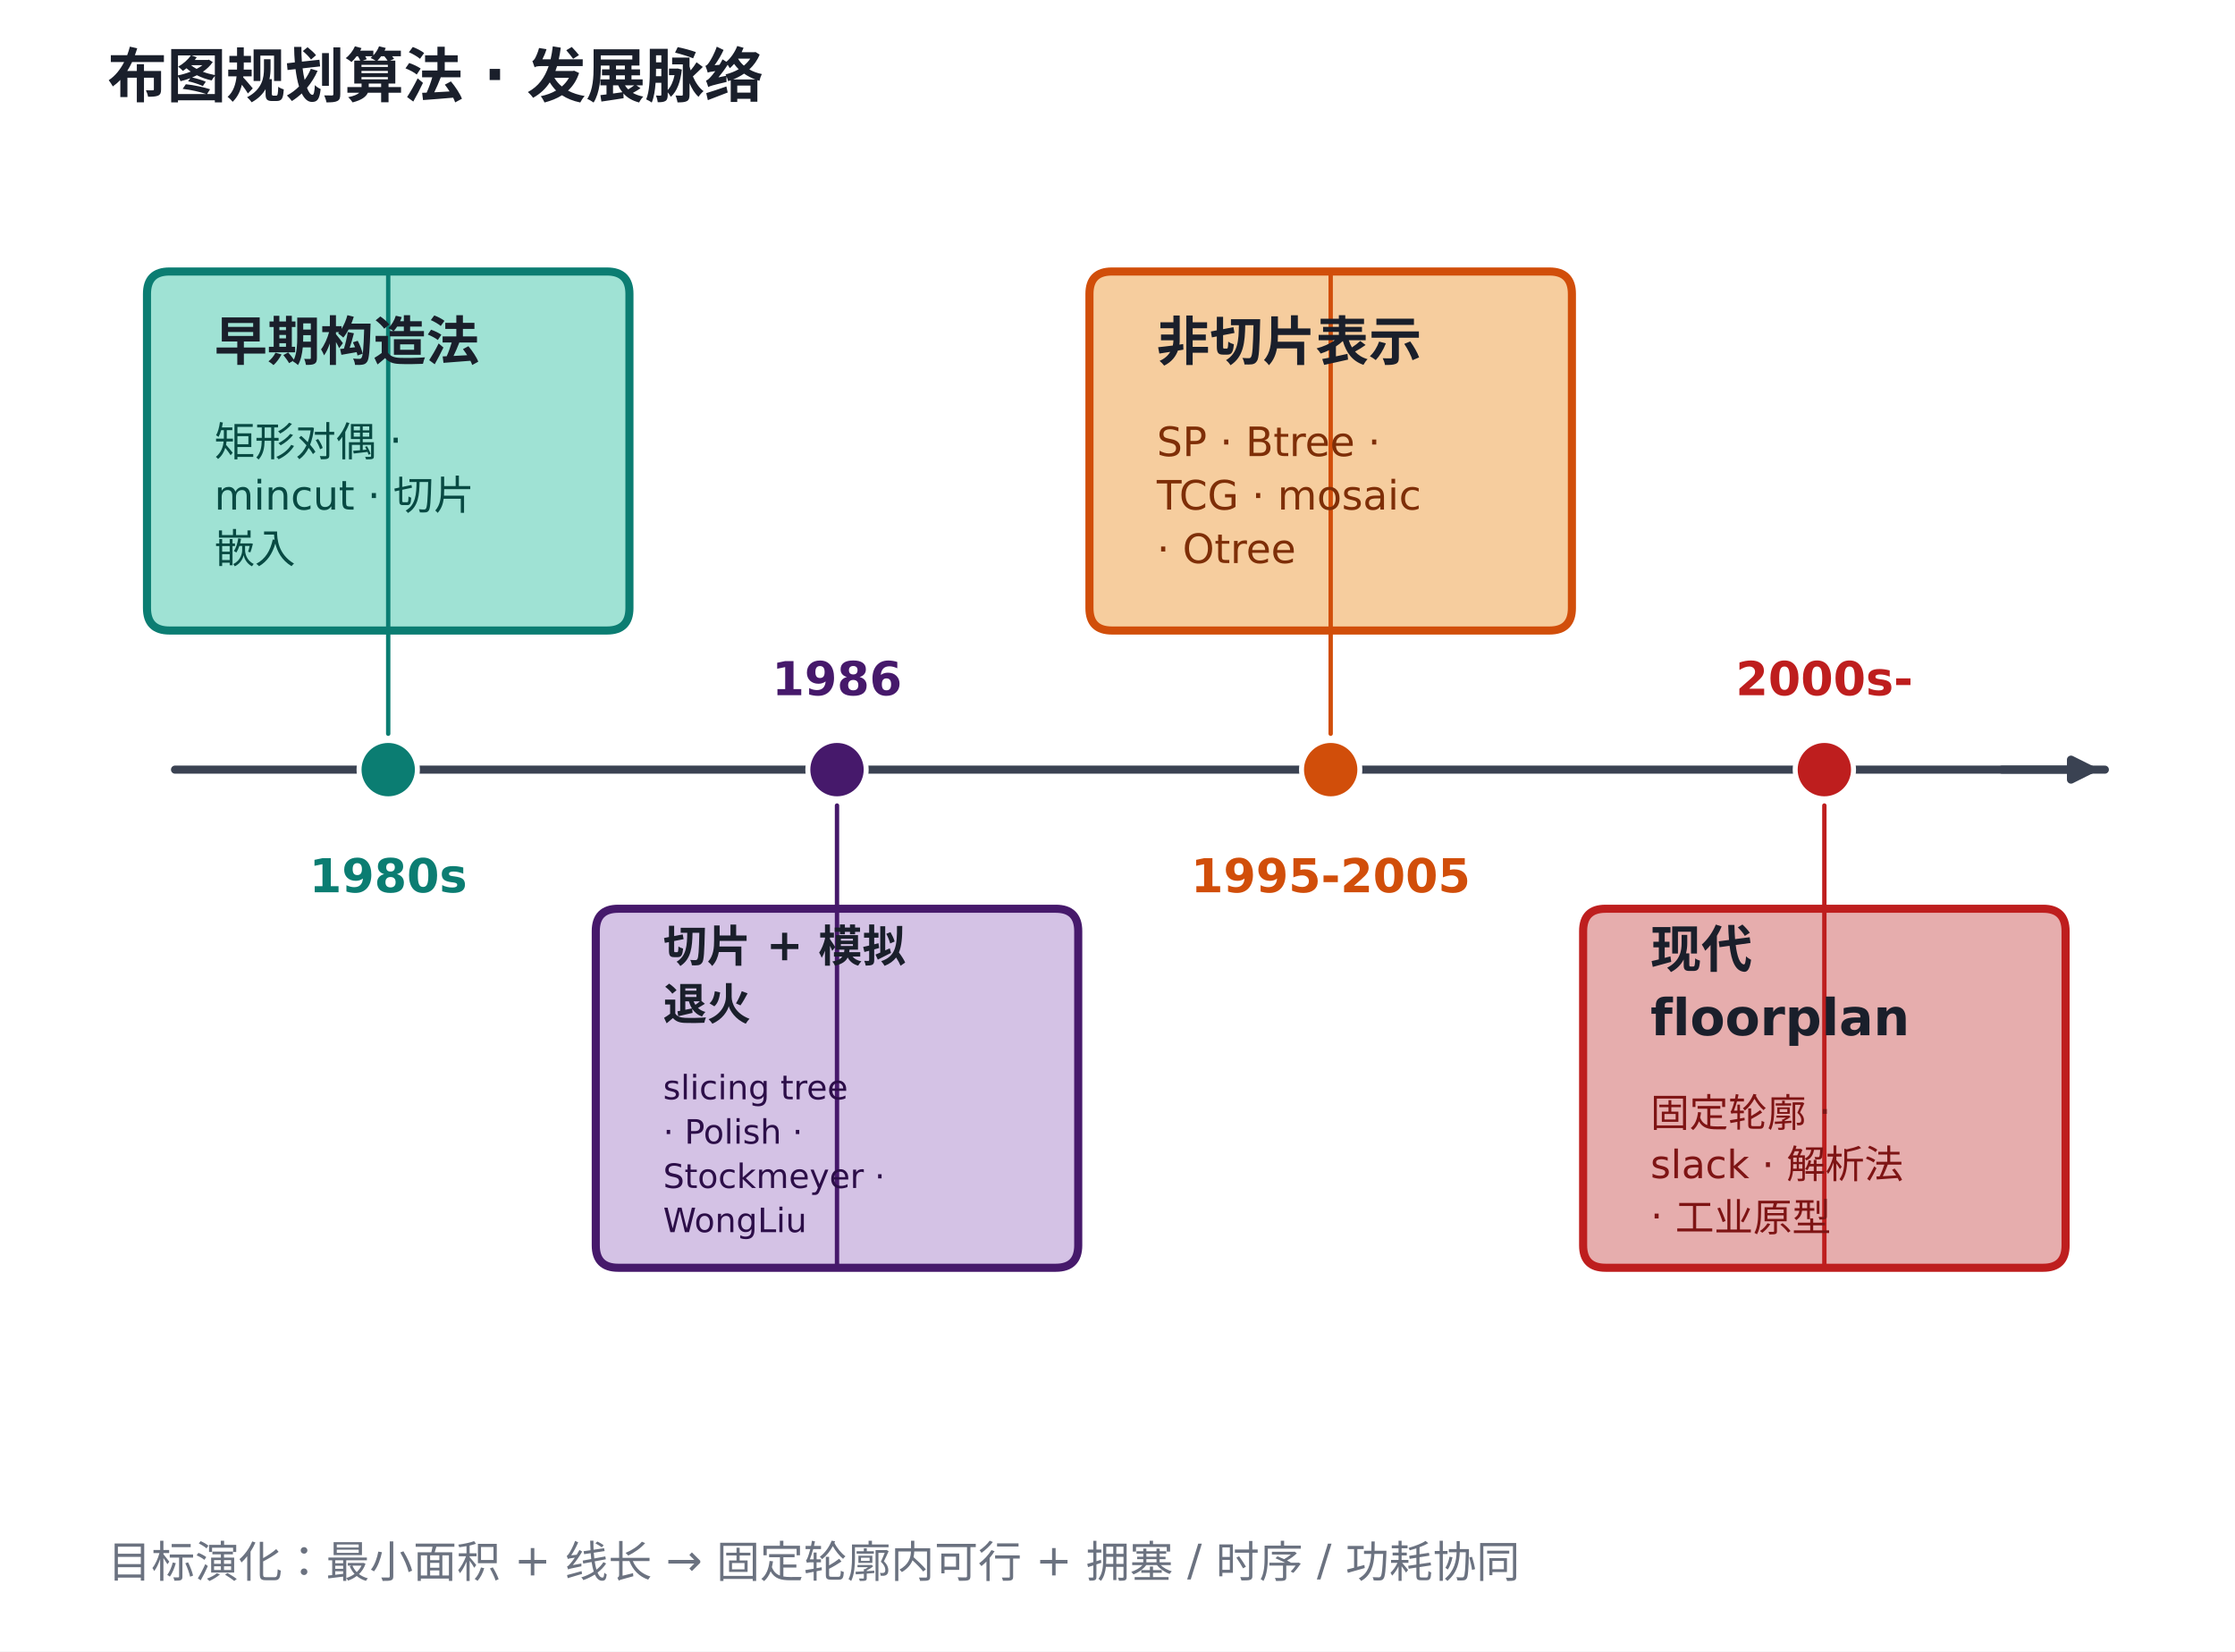
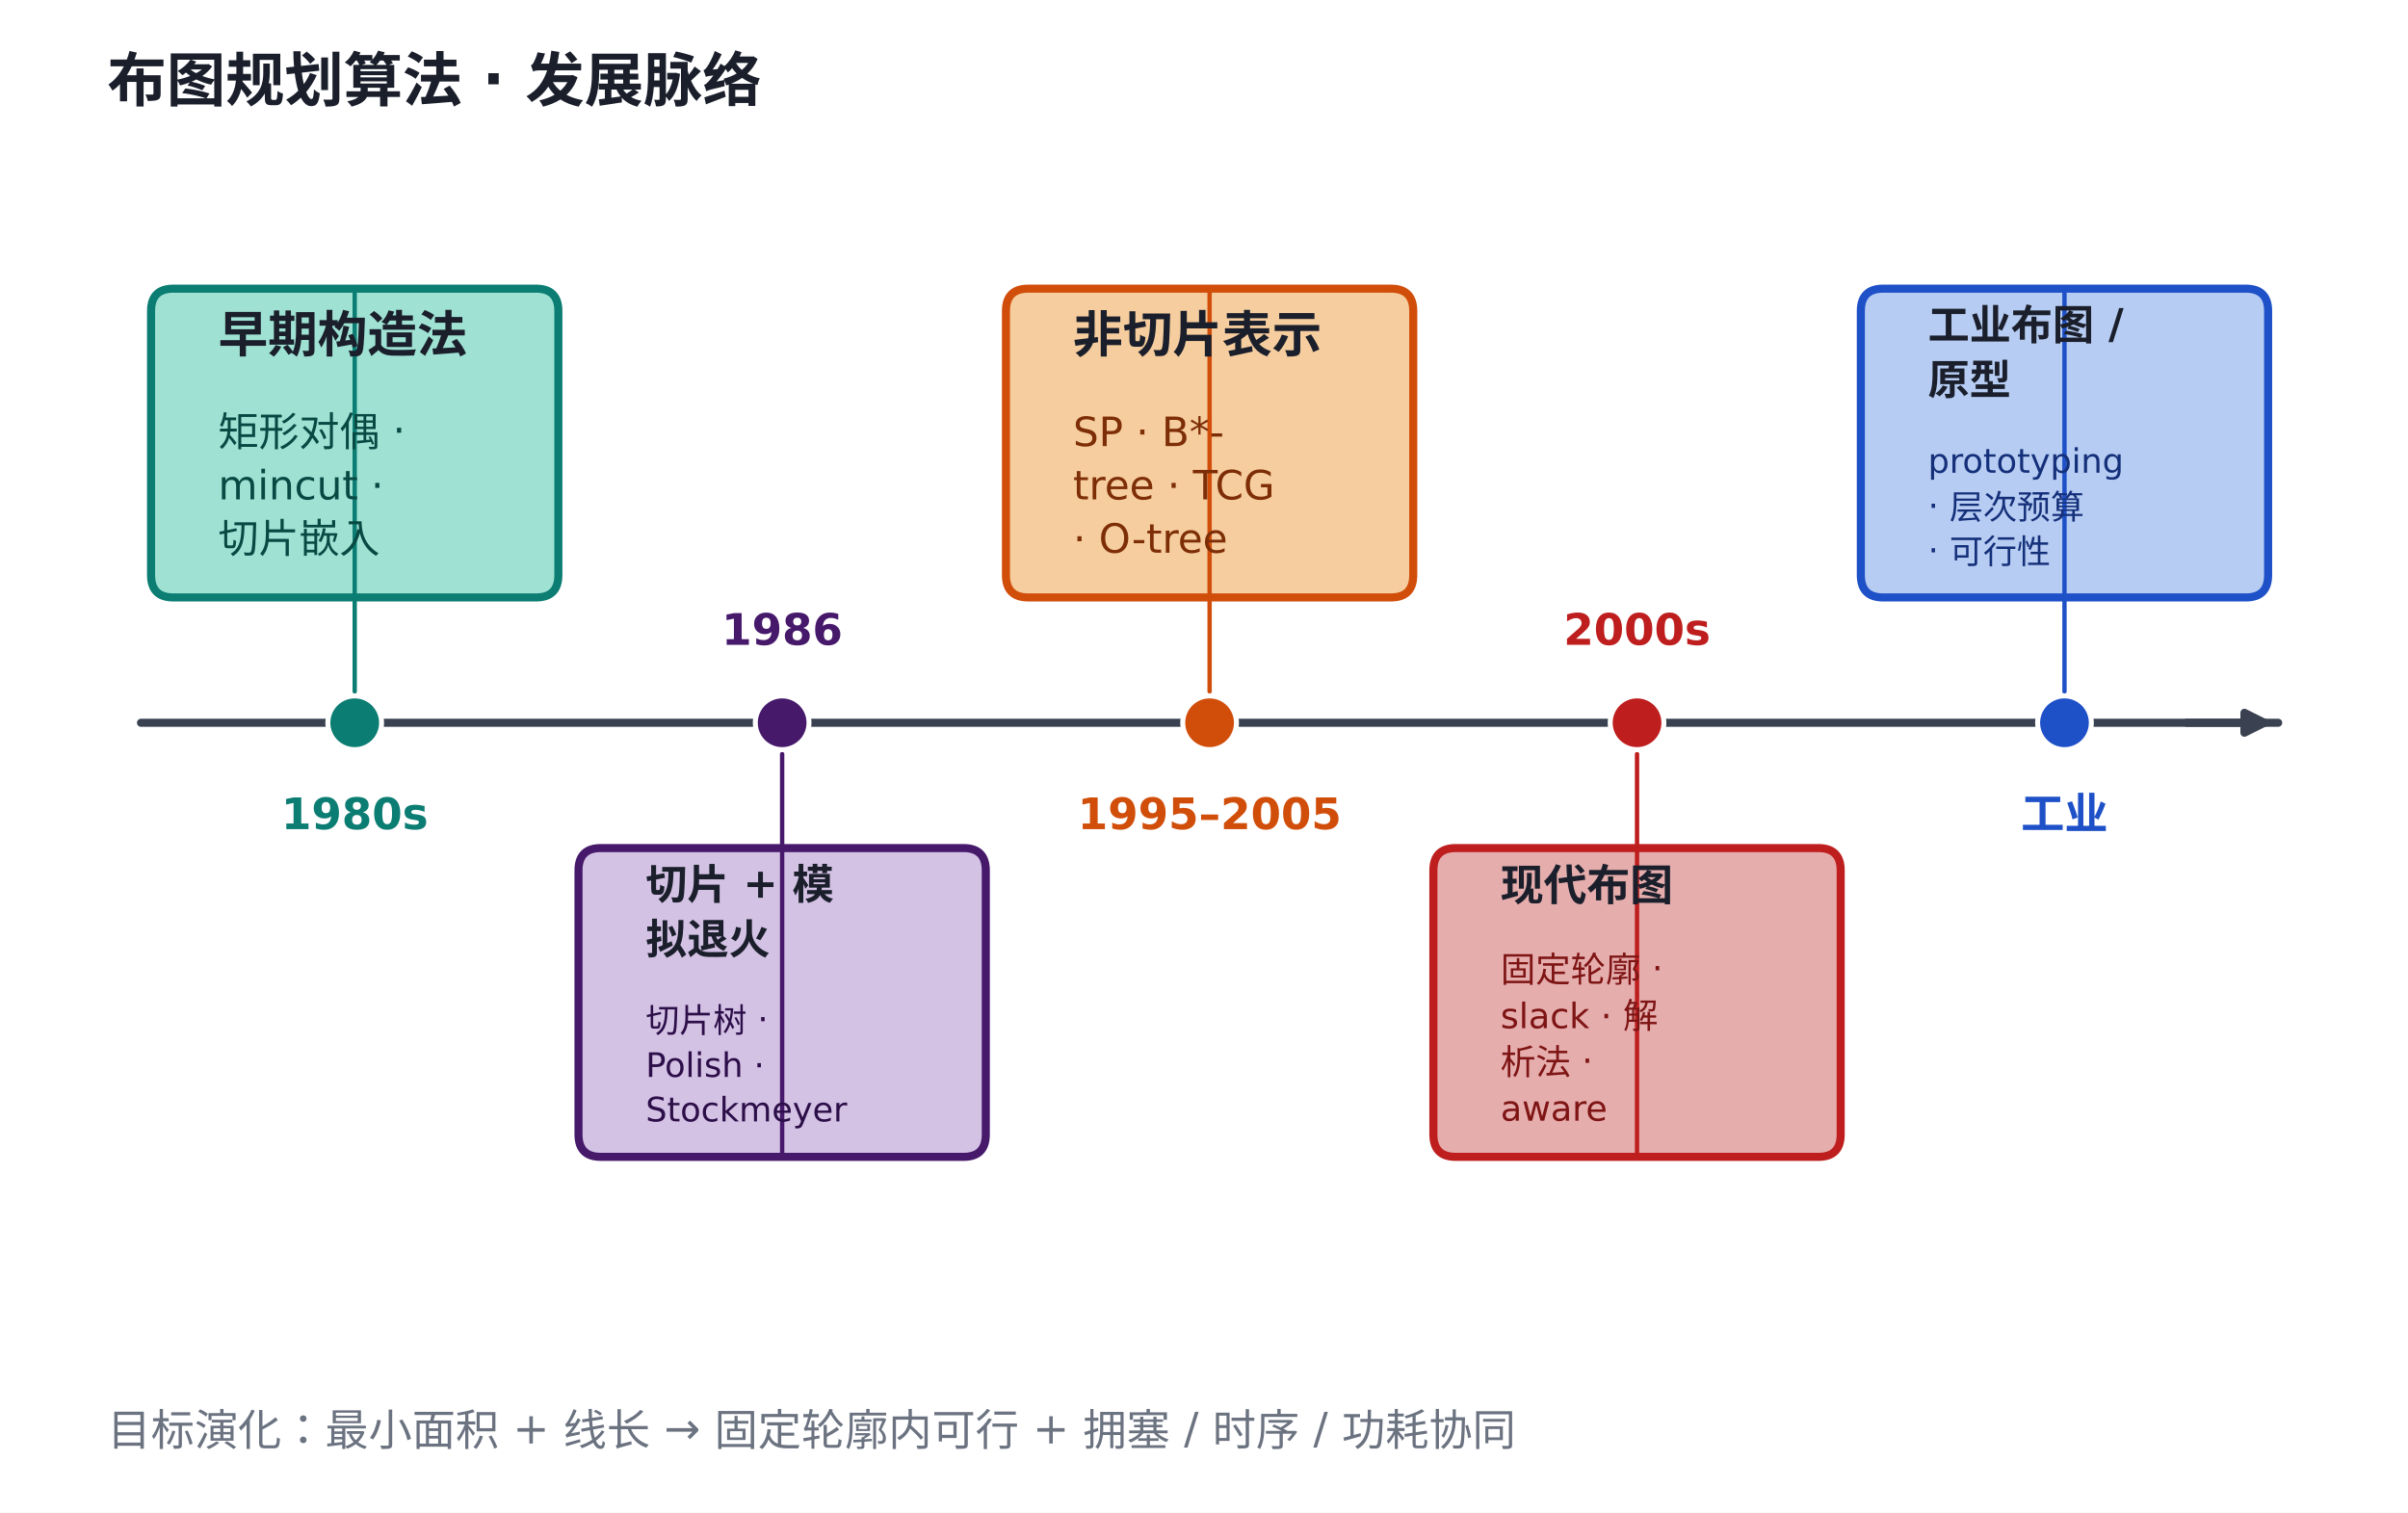
- <svg xmlns="http://www.w3.org/2000/svg" width="717.12pt" height="529.92pt" viewBox="0 0 717.12 529.92" version="1.1">
+ <svg xmlns="http://www.w3.org/2000/svg" width="774.72pt" height="486.72pt" viewBox="0 0 774.72 486.72" version="1.1">
  <defs>
    <style type="text/css">*{stroke-linejoin: round; stroke-linecap: butt}</style>
  </defs>
  <g id="figure_1">
    <g id="patch_1">
-       <path d="M 0 529.92  L 717.12 529.92  L 717.12 0  L 0 0  z " style="fill: #ffffff" />
+       <path d="M 0 486.72  L 774.72 486.72  L 774.72 0  L 0 0  z " style="fill: #ffffff" />
    </g>
    <g id="axes_1">
      <g id="patch_2">
-         <path d="M 5.76 524.16  L 711.36 524.16  L 711.36 5.76  L 5.76 5.76  z " clip-path="url(#pf7306ca391)" style="fill: #ffffff" />
+         <path d="M 5.76 480.96  L 768.96 480.96  L 768.96 5.76  L 5.76 5.76  z " clip-path="url(#p69d43f6bc8)" style="fill: #ffffff" />
      </g>
      <g id="line2d_1">
-         <path d="M 56.16 246.96  L 675.36 246.96  " clip-path="url(#pf7306ca391)" style="fill: none; stroke: #3a4252; stroke-width: 2.6; stroke-linecap: round" />
+         <path d="M 45.36 232.56  L 732.96 232.56  " clip-path="url(#p69d43f6bc8)" style="fill: none; stroke: #3a4252; stroke-width: 2.6; stroke-linecap: round" />
      </g>
      <g id="patch_3">
-         <path d="M 642.363 246.96  Q 658.083 246.96 670.896 246.96  " clip-path="url(#pf7306ca391)" style="fill: none; stroke: #3a4252; stroke-width: 2.6; stroke-linecap: round" />
-         <path d="M 664.496 243.76  L 670.896 246.96  L 664.496 250.16  z " clip-path="url(#pf7306ca391)" style="fill: #3a4252; stroke: #3a4252; stroke-width: 2.6; stroke-linecap: round" />
+         <path d="M 703.563 232.56  Q 717.482 232.56 728.493 232.56  " clip-path="url(#p69d43f6bc8)" style="fill: none; stroke: #3a4252; stroke-width: 2.6; stroke-linecap: round" />
+         <path d="M 722.093 229.36  L 728.493 232.56  L 722.093 235.76  z " clip-path="url(#p69d43f6bc8)" style="fill: #3a4252; stroke: #3a4252; stroke-width: 2.6; stroke-linecap: round" />
      </g>
      <g id="patch_4">
-         <path d="M 54.36 202.32  L 194.76 202.32  Q 201.96 202.32 201.96 195.12  L 201.96 94.32  Q 201.96 87.12 194.76 87.12  L 54.36 87.12  Q 47.16 87.12 47.16 94.32  L 47.16 195.12  Q 47.16 202.32 54.36 202.32  z " clip-path="url(#pf7306ca391)" style="fill: #9fe2d4; stroke: #0b7d72; stroke-width: 2.6; stroke-linejoin: miter" />
+         <path d="M 55.8 192.24  L 172.44 192.24  Q 179.64 192.24 179.64 185.04  L 179.64 100.08  Q 179.64 92.88 172.44 92.88  L 55.8 92.88  Q 48.6 92.88 48.6 100.08  L 48.6 185.04  Q 48.6 192.24 55.8 192.24  z " clip-path="url(#p69d43f6bc8)" style="fill: #9fe2d4; stroke: #0b7d72; stroke-width: 2.6; stroke-linejoin: miter" />
      </g>
      <g id="patch_5">
-         <path d="M 198.36 406.8  L 338.76 406.8  Q 345.96 406.8 345.96 399.6  L 345.96 298.8  Q 345.96 291.6 338.76 291.6  L 198.36 291.6  Q 191.16 291.6 191.16 298.8  L 191.16 399.6  Q 191.16 406.8 198.36 406.8  z " clip-path="url(#pf7306ca391)" style="fill: #d4c2e5; stroke: #46196b; stroke-width: 2.6; stroke-linejoin: miter" />
+         <path d="M 193.32 372.24  L 309.96 372.24  Q 317.16 372.24 317.16 365.04  L 317.16 280.08  Q 317.16 272.88 309.96 272.88  L 193.32 272.88  Q 186.12 272.88 186.12 280.08  L 186.12 365.04  Q 186.12 372.24 193.32 372.24  z " clip-path="url(#p69d43f6bc8)" style="fill: #d4c2e5; stroke: #46196b; stroke-width: 2.6; stroke-linejoin: miter" />
      </g>
      <g id="patch_6">
-         <path d="M 356.76 202.32  L 497.16 202.32  Q 504.36 202.32 504.36 195.12  L 504.36 94.32  Q 504.36 87.12 497.16 87.12  L 356.76 87.12  Q 349.56 87.12 349.56 94.32  L 349.56 195.12  Q 349.56 202.32 356.76 202.32  z " clip-path="url(#pf7306ca391)" style="fill: #f6cd9e; stroke: #d14e0a; stroke-width: 2.6; stroke-linejoin: miter" />
+         <path d="M 330.84 192.24  L 447.48 192.24  Q 454.68 192.24 454.68 185.04  L 454.68 100.08  Q 454.68 92.88 447.48 92.88  L 330.84 92.88  Q 323.64 92.88 323.64 100.08  L 323.64 185.04  Q 323.64 192.24 330.84 192.24  z " clip-path="url(#p69d43f6bc8)" style="fill: #f6cd9e; stroke: #d14e0a; stroke-width: 2.6; stroke-linejoin: miter" />
      </g>
      <g id="patch_7">
-         <path d="M 515.16 406.8  L 655.56 406.8  Q 662.76 406.8 662.76 399.6  L 662.76 298.8  Q 662.76 291.6 655.56 291.6  L 515.16 291.6  Q 507.96 291.6 507.96 298.8  L 507.96 399.6  Q 507.96 406.8 515.16 406.8  z " clip-path="url(#pf7306ca391)" style="fill: #e6adad; stroke: #be1e1e; stroke-width: 2.6; stroke-linejoin: miter" />
+         <path d="M 468.36 372.24  L 585 372.24  Q 592.2 372.24 592.2 365.04  L 592.2 280.08  Q 592.2 272.88 585 272.88  L 468.36 272.88  Q 461.16 272.88 461.16 280.08  L 461.16 365.04  Q 461.16 372.24 468.36 372.24  z " clip-path="url(#p69d43f6bc8)" style="fill: #e6adad; stroke: #be1e1e; stroke-width: 2.6; stroke-linejoin: miter" />
+       </g>
+       <g id="patch_8">
+         <path d="M 605.88 192.24  L 722.52 192.24  Q 729.72 192.24 729.72 185.04  L 729.72 100.08  Q 729.72 92.88 722.52 92.88  L 605.88 92.88  Q 598.68 92.88 598.68 100.08  L 598.68 185.04  Q 598.68 192.24 605.88 192.24  z " clip-path="url(#p69d43f6bc8)" style="fill: #b6ccf2; stroke: #1e50c8; stroke-width: 2.6; stroke-linejoin: miter" />
      </g>
      <g id="text_1">
-         <text style="font-weight: 700; font-size: 19px; font-family: 'Microsoft YaHei', 'Microsoft YaHei UI', 'SimHei', 'Segoe UI', 'DejaVu Sans', sans-serif; text-anchor: start; fill: #1a1f2b" x="34.56" y="31.152" transform="rotate(-0 34.56 31.15242)">布图规划算法 · 发展脉络</text>
+         <text style="font-weight: 700; font-size: 19px; font-family: 'Microsoft YaHei', 'Microsoft YaHei UI', 'SimHei', 'Segoe UI', 'DejaVu Sans', sans-serif; text-anchor: start; fill: #1a1f2b" x="34.56" y="32.592" transform="rotate(-0 34.56 32.59242)">布图规划算法 · 发展脉络</text>
      </g>
      <g id="line2d_2">
-         <path d="M 124.56 235.44  L 124.56 87.12  " clip-path="url(#pf7306ca391)" style="fill: none; stroke: #0b7d72; stroke-width: 1.4; stroke-linecap: round" />
+         <path d="M 114.12 222.48  L 114.12 92.88  " clip-path="url(#p69d43f6bc8)" style="fill: none; stroke: #0b7d72; stroke-width: 1.4; stroke-linecap: round" />
      </g>
      <g id="text_2">
-         <text style="font-weight: 700; font-size: 17px; font-family: 'Microsoft YaHei', 'Microsoft YaHei UI', 'SimHei', 'Segoe UI', 'DejaVu Sans', sans-serif; text-anchor: start; fill: #1a1f2b" x="68.76" y="115.589" transform="rotate(-0 68.76 115.5894)">早期构造法</text>
+         <text style="font-weight: 700; font-size: 16px; font-family: 'Microsoft YaHei', 'Microsoft YaHei UI', 'SimHei', 'Segoe UI', 'DejaVu Sans', sans-serif; text-anchor: start; fill: #1a1f2b" x="70.2" y="113.29" transform="rotate(-0 70.2 113.29)">早期构造法</text>
      </g>
      <g id="text_3">
-         <text style="font-size: 13px; font-family: 'Microsoft YaHei', 'Microsoft YaHei UI', 'SimHei', 'Segoe UI', 'DejaVu Sans', sans-serif; text-anchor: start; fill: #084a43" x="68.76" y="146.352" transform="rotate(-0 68.76 146.3519)">矩形对偶 ·</text>
+         <text style="font-size: 13px; font-family: 'Microsoft YaHei', 'Microsoft YaHei UI', 'SimHei', 'Segoe UI', 'DejaVu Sans', sans-serif; text-anchor: start; fill: #084a43" x="70.2" y="143.532" transform="rotate(-0 70.2 143.5319)">矩形对偶 ·</text>
      </g>
      <g id="text_4">
-         <text style="font-size: 13px; font-family: 'Microsoft YaHei', 'Microsoft YaHei UI', 'SimHei', 'Segoe UI', 'DejaVu Sans', sans-serif; text-anchor: start; fill: #084a43" x="68.76" y="163.512" transform="rotate(-0 68.76 163.5119)">mincut · 切片</text>
+         <text style="font-size: 13px; font-family: 'Microsoft YaHei', 'Microsoft YaHei UI', 'SimHei', 'Segoe UI', 'DejaVu Sans', sans-serif; text-anchor: start; fill: #084a43" x="70.2" y="160.692" transform="rotate(-0 70.2 160.6919)">mincut ·</text>
      </g>
      <g id="text_5">
-         <text style="font-size: 13px; font-family: 'Microsoft YaHei', 'Microsoft YaHei UI', 'SimHei', 'Segoe UI', 'DejaVu Sans', sans-serif; text-anchor: start; fill: #084a43" x="68.76" y="180.672" transform="rotate(-0 68.76 180.6719)">嵌入</text>
+         <text style="font-size: 13px; font-family: 'Microsoft YaHei', 'Microsoft YaHei UI', 'SimHei', 'Segoe UI', 'DejaVu Sans', sans-serif; text-anchor: start; fill: #084a43" x="70.2" y="177.852" transform="rotate(-0 70.2 177.8519)">切片嵌入</text>
      </g>
      <g id="line2d_3">
-         <path d="M 268.56 258.48  L 268.56 406.8  " clip-path="url(#pf7306ca391)" style="fill: none; stroke: #46196b; stroke-width: 1.4; stroke-linecap: round" />
+         <path d="M 251.64 242.64  L 251.64 372.24  " clip-path="url(#p69d43f6bc8)" style="fill: none; stroke: #46196b; stroke-width: 1.4; stroke-linecap: round" />
      </g>
      <g id="text_6">
-         <text style="font-weight: 700; font-size: 14.096px; font-family: 'Microsoft YaHei', 'Microsoft YaHei UI', 'SimHei', 'Segoe UI', 'DejaVu Sans', sans-serif; text-anchor: start; fill: #1a1f2b" x="212.76" y="308.628" transform="rotate(-0 212.76 308.628)">切片 + 模拟</text>
+         <text style="font-weight: 700; font-size: 13.355px; font-family: 'Microsoft YaHei', 'Microsoft YaHei UI', 'SimHei', 'Segoe UI', 'DejaVu Sans', sans-serif; text-anchor: start; fill: #1a1f2b" x="207.72" y="289.315" transform="rotate(-0 207.72 289.3153)">切片 + 模</text>
      </g>
      <g id="text_7">
-         <text style="font-weight: 700; font-size: 14.096px; font-family: 'Microsoft YaHei', 'Microsoft YaHei UI', 'SimHei', 'Segoe UI', 'DejaVu Sans', sans-serif; text-anchor: start; fill: #1a1f2b" x="212.76" y="327.235" transform="rotate(-0 212.76 327.2346)">退火</text>
+         <text style="font-weight: 700; font-size: 13.355px; font-family: 'Microsoft YaHei', 'Microsoft YaHei UI', 'SimHei', 'Segoe UI', 'DejaVu Sans', sans-serif; text-anchor: start; fill: #1a1f2b" x="207.72" y="306.943" transform="rotate(-0 207.72 306.9434)">拟退火</text>
      </g>
      <g id="text_8">
-         <text style="font-size: 10.779px; font-family: 'Microsoft YaHei', 'Microsoft YaHei UI', 'SimHei', 'Segoe UI', 'DejaVu Sans', sans-serif; text-anchor: start; fill: #2c0e48" x="212.76" y="352.742" transform="rotate(-0 212.76 352.7421)">slicing tree</text>
+         <text style="font-size: 10.851px; font-family: 'Microsoft YaHei', 'Microsoft YaHei UI', 'SimHei', 'Segoe UI', 'DejaVu Sans', sans-serif; text-anchor: start; fill: #2c0e48" x="207.72" y="332.185" transform="rotate(-0 207.72 332.1852)">切片树 ·</text>
      </g>
      <g id="text_9">
-         <text style="font-size: 10.779px; font-family: 'Microsoft YaHei', 'Microsoft YaHei UI', 'SimHei', 'Segoe UI', 'DejaVu Sans', sans-serif; text-anchor: start; fill: #2c0e48" x="212.76" y="366.971" transform="rotate(-0 212.76 366.9708)">· Polish ·</text>
+         <text style="font-size: 10.851px; font-family: 'Microsoft YaHei', 'Microsoft YaHei UI', 'SimHei', 'Segoe UI', 'DejaVu Sans', sans-serif; text-anchor: start; fill: #2c0e48" x="207.72" y="346.508" transform="rotate(-0 207.72 346.5081)">Polish ·</text>
      </g>
      <g id="text_10">
-         <text style="font-size: 10.779px; font-family: 'Microsoft YaHei', 'Microsoft YaHei UI', 'SimHei', 'Segoe UI', 'DejaVu Sans', sans-serif; text-anchor: start; fill: #2c0e48" x="212.76" y="381.199" transform="rotate(-0 212.76 381.1994)">Stockmeyer ·</text>
+         <text style="font-size: 10.851px; font-family: 'Microsoft YaHei', 'Microsoft YaHei UI', 'SimHei', 'Segoe UI', 'DejaVu Sans', sans-serif; text-anchor: start; fill: #2c0e48" x="207.72" y="360.831" transform="rotate(-0 207.72 360.8309)">Stockmeyer</text>
+       </g>
+       <g id="line2d_4">
+         <path d="M 389.16 222.48  L 389.16 92.88  " clip-path="url(#p69d43f6bc8)" style="fill: none; stroke: #d14e0a; stroke-width: 1.4; stroke-linecap: round" />
      </g>
      <g id="text_11">
-         <text style="font-size: 10.779px; font-family: 'Microsoft YaHei', 'Microsoft YaHei UI', 'SimHei', 'Segoe UI', 'DejaVu Sans', sans-serif; text-anchor: start; fill: #2c0e48" x="212.76" y="395.366" transform="rotate(-0 212.76 395.3657)">WongLiu</text>
-       </g>
-       <g id="line2d_4">
-         <path d="M 426.96 235.44  L 426.96 87.12  " clip-path="url(#pf7306ca391)" style="fill: none; stroke: #d14e0a; stroke-width: 1.4; stroke-linecap: round" />
+         <text style="font-weight: 700; font-size: 16px; font-family: 'Microsoft YaHei', 'Microsoft YaHei UI', 'SimHei', 'Segoe UI', 'DejaVu Sans', sans-serif; text-anchor: start; fill: #1a1f2b" x="345.24" y="113.29" transform="rotate(-0 345.24 113.29)">非切片表示</text>
      </g>
      <g id="text_12">
-         <text style="font-weight: 700; font-size: 17px; font-family: 'Microsoft YaHei', 'Microsoft YaHei UI', 'SimHei', 'Segoe UI', 'DejaVu Sans', sans-serif; text-anchor: start; fill: #1a1f2b" x="371.16" y="115.589" transform="rotate(-0 371.16 115.5894)">非切片表示</text>
+         <text style="font-size: 13px; font-family: 'Microsoft YaHei', 'Microsoft YaHei UI', 'SimHei', 'Segoe UI', 'DejaVu Sans', sans-serif; text-anchor: start; fill: #7e2e07" x="345.24" y="143.532" transform="rotate(-0 345.24 143.5319)">SP · B*-</text>
      </g>
      <g id="text_13">
-         <text style="font-size: 13px; font-family: 'Microsoft YaHei', 'Microsoft YaHei UI', 'SimHei', 'Segoe UI', 'DejaVu Sans', sans-serif; text-anchor: start; fill: #7e2e07" x="371.16" y="146.352" transform="rotate(-0 371.16 146.3519)">SP · Btree ·</text>
+         <text style="font-size: 13px; font-family: 'Microsoft YaHei', 'Microsoft YaHei UI', 'SimHei', 'Segoe UI', 'DejaVu Sans', sans-serif; text-anchor: start; fill: #7e2e07" x="345.24" y="160.692" transform="rotate(-0 345.24 160.6919)">tree · TCG</text>
      </g>
      <g id="text_14">
-         <text style="font-size: 13px; font-family: 'Microsoft YaHei', 'Microsoft YaHei UI', 'SimHei', 'Segoe UI', 'DejaVu Sans', sans-serif; text-anchor: start; fill: #7e2e07" x="371.16" y="163.512" transform="rotate(-0 371.16 163.5119)">TCG · mosaic</text>
+         <text style="font-size: 13px; font-family: 'Microsoft YaHei', 'Microsoft YaHei UI', 'SimHei', 'Segoe UI', 'DejaVu Sans', sans-serif; text-anchor: start; fill: #7e2e07" x="345.24" y="177.852" transform="rotate(-0 345.24 177.8519)">· O-tree</text>
+       </g>
+       <g id="line2d_5">
+         <path d="M 526.68 242.64  L 526.68 372.24  " clip-path="url(#p69d43f6bc8)" style="fill: none; stroke: #be1e1e; stroke-width: 1.4; stroke-linecap: round" />
      </g>
      <g id="text_15">
-         <text style="font-size: 13px; font-family: 'Microsoft YaHei', 'Microsoft YaHei UI', 'SimHei', 'Segoe UI', 'DejaVu Sans', sans-serif; text-anchor: start; fill: #7e2e07" x="371.16" y="180.672" transform="rotate(-0 371.16 180.6719)">· Otree</text>
-       </g>
-       <g id="line2d_5">
-         <path d="M 585.36 258.48  L 585.36 406.8  " clip-path="url(#pf7306ca391)" style="fill: none; stroke: #be1e1e; stroke-width: 1.4; stroke-linecap: round" />
+         <text style="font-weight: 700; font-size: 13.877px; font-family: 'Microsoft YaHei', 'Microsoft YaHei UI', 'SimHei', 'Segoe UI', 'DejaVu Sans', sans-serif; text-anchor: start; fill: #1a1f2b" x="482.76" y="289.733" transform="rotate(-0 482.76 289.7327)">现代布图</text>
      </g>
      <g id="text_16">
-         <text style="font-weight: 700; font-size: 16.338px; font-family: 'Microsoft YaHei', 'Microsoft YaHei UI', 'SimHei', 'Segoe UI', 'DejaVu Sans', sans-serif; text-anchor: start; fill: #1a1f2b" x="529.56" y="310.42" transform="rotate(-0 529.56 310.4203)">现代</text>
+         <text style="font-size: 11.275px; font-family: 'Microsoft YaHei', 'Microsoft YaHei UI', 'SimHei', 'Segoe UI', 'DejaVu Sans', sans-serif; text-anchor: start; fill: #7e1414" x="482.76" y="315.961" transform="rotate(-0 482.76 315.9615)">固定轮廓 ·</text>
      </g>
      <g id="text_17">
-         <text style="font-weight: 700; font-size: 16.338px; font-family: 'Microsoft YaHei', 'Microsoft YaHei UI', 'SimHei', 'Segoe UI', 'DejaVu Sans', sans-serif; text-anchor: start; fill: #1a1f2b" x="529.56" y="332.193" transform="rotate(-0 529.56 332.1935)">floorplan</text>
+         <text style="font-size: 11.275px; font-family: 'Microsoft YaHei', 'Microsoft YaHei UI', 'SimHei', 'Segoe UI', 'DejaVu Sans', sans-serif; text-anchor: start; fill: #7e1414" x="482.76" y="330.844" transform="rotate(-0 482.76 330.8443)">slack · 解</text>
      </g>
      <g id="text_18">
-         <text style="font-size: 12.494px; font-family: 'Microsoft YaHei', 'Microsoft YaHei UI', 'SimHei', 'Segoe UI', 'DejaVu Sans', sans-serif; text-anchor: start; fill: #7e1414" x="529.56" y="361.552" transform="rotate(-0 529.56 361.5515)">固定轮廓 ·</text>
+         <text style="font-size: 11.275px; font-family: 'Microsoft YaHei', 'Microsoft YaHei UI', 'SimHei', 'Segoe UI', 'DejaVu Sans', sans-serif; text-anchor: start; fill: #7e1414" x="482.76" y="345.727" transform="rotate(-0 482.76 345.7272)">析法 ·</text>
      </g>
      <g id="text_19">
-         <text style="font-size: 12.494px; font-family: 'Microsoft YaHei', 'Microsoft YaHei UI', 'SimHei', 'Segoe UI', 'DejaVu Sans', sans-serif; text-anchor: start; fill: #7e1414" x="529.56" y="378.043" transform="rotate(-0 529.56 378.0434)">slack · 解析法</text>
+         <text style="font-size: 11.275px; font-family: 'Microsoft YaHei', 'Microsoft YaHei UI', 'SimHei', 'Segoe UI', 'DejaVu Sans', sans-serif; text-anchor: start; fill: #7e1414" x="482.76" y="360.61" transform="rotate(-0 482.76 360.61)">aware</text>
+       </g>
+       <g id="line2d_6">
+         <path d="M 664.2 222.48  L 664.2 92.88  " clip-path="url(#p69d43f6bc8)" style="fill: none; stroke: #1e50c8; stroke-width: 1.4; stroke-linecap: round" />
      </g>
      <g id="text_20">
-         <text style="font-size: 12.494px; font-family: 'Microsoft YaHei', 'Microsoft YaHei UI', 'SimHei', 'Segoe UI', 'DejaVu Sans', sans-serif; text-anchor: start; fill: #7e1414" x="529.56" y="394.535" transform="rotate(-0 529.56 394.5354)">· 工业原型</text>
+         <text style="font-weight: 700; font-size: 13.355px; font-family: 'Microsoft YaHei', 'Microsoft YaHei UI', 'SimHei', 'Segoe UI', 'DejaVu Sans', sans-serif; text-anchor: start; fill: #1a1f2b" x="620.28" y="109.315" transform="rotate(-0 620.28 109.3153)">工业布图 /</text>
      </g>
      <g id="text_21">
-         <text style="font-size: 14px; font-family: 'Microsoft YaHei', 'Microsoft YaHei UI', 'SimHei', 'Segoe UI', 'DejaVu Sans', sans-serif; text-anchor: start; fill: #6b7280" x="34.56" y="506.16" transform="rotate(-0 34.56 506.16)">目标演化：最小面积 + 线长  →  固定轮廓内可行 + 拥塞 / 时序 / 功耗协同</text>
-       </g>
-       <g id="patch_8">
-         <path d="M 124.56 256.32  C 127.042 256.32 129.423 255.334 131.179 253.579  C 132.934 251.823 133.92 249.442 133.92 246.96  C 133.92 244.478 132.934 242.097 131.179 240.341  C 129.423 238.586 127.042 237.6 124.56 237.6  C 122.078 237.6 119.697 238.586 117.941 240.341  C 116.186 242.097 115.2 244.478 115.2 246.96  C 115.2 249.442 116.186 251.823 117.941 253.579  C 119.697 255.334 122.078 256.32 124.56 256.32  z " clip-path="url(#pf7306ca391)" style="fill: #0b7d72; stroke: #ffffff; stroke-width: 1.6; stroke-linejoin: miter" />
+         <text style="font-weight: 700; font-size: 13.355px; font-family: 'Microsoft YaHei', 'Microsoft YaHei UI', 'SimHei', 'Segoe UI', 'DejaVu Sans', sans-serif; text-anchor: start; fill: #1a1f2b" x="620.28" y="126.943" transform="rotate(-0 620.28 126.9434)">原型</text>
      </g>
      <g id="text_22">
-         <text style="font-weight: 700; font-size: 15px; font-family: 'Microsoft YaHei', 'Microsoft YaHei UI', 'SimHei', 'Segoe UI', 'DejaVu Sans', sans-serif; text-anchor: middle; fill: #0b7d72" x="124.56" y="286.311" transform="rotate(-0 124.56 286.3106)">1980s</text>
+         <text style="font-size: 10.851px; font-family: 'Microsoft YaHei', 'Microsoft YaHei UI', 'SimHei', 'Segoe UI', 'DejaVu Sans', sans-serif; text-anchor: start; fill: #15307a" x="620.28" y="152.123" transform="rotate(-0 620.28 152.1225)">prototyping</text>
+       </g>
+       <g id="text_23">
+         <text style="font-size: 10.851px; font-family: 'Microsoft YaHei', 'Microsoft YaHei UI', 'SimHei', 'Segoe UI', 'DejaVu Sans', sans-serif; text-anchor: start; fill: #15307a" x="620.28" y="166.508" transform="rotate(-0 620.28 166.5081)">· 层次预算</text>
+       </g>
+       <g id="text_24">
+         <text style="font-size: 10.851px; font-family: 'Microsoft YaHei', 'Microsoft YaHei UI', 'SimHei', 'Segoe UI', 'DejaVu Sans', sans-serif; text-anchor: start; fill: #15307a" x="620.28" y="180.831" transform="rotate(-0 620.28 180.8309)">· 可行性</text>
+       </g>
+       <g id="text_25">
+         <text style="font-size: 14px; font-family: 'Microsoft YaHei', 'Microsoft YaHei UI', 'SimHei', 'Segoe UI', 'DejaVu Sans', sans-serif; text-anchor: start; fill: #6b7280" x="34.56" y="465.12" transform="rotate(-0 34.56 465.12)">目标演化：最小面积 + 线长  →  固定轮廓内可行 + 拥塞 / 时序 / 功耗协同</text>
      </g>
      <g id="patch_9">
-         <path d="M 268.56 256.32  C 271.042 256.32 273.423 255.334 275.179 253.579  C 276.934 251.823 277.92 249.442 277.92 246.96  C 277.92 244.478 276.934 242.097 275.179 240.341  C 273.423 238.586 271.042 237.6 268.56 237.6  C 266.078 237.6 263.697 238.586 261.941 240.341  C 260.186 242.097 259.2 244.478 259.2 246.96  C 259.2 249.442 260.186 251.823 261.941 253.579  C 263.697 255.334 266.078 256.32 268.56 256.32  z " clip-path="url(#pf7306ca391)" style="fill: #46196b; stroke: #ffffff; stroke-width: 1.6; stroke-linejoin: miter" />
+         <path d="M 114.12 241.2  C 116.411 241.2 118.609 240.29 120.229 238.669  C 121.85 237.049 122.76 234.851 122.76 232.56  C 122.76 230.269 121.85 228.071 120.229 226.451  C 118.609 224.83 116.411 223.92 114.12 223.92  C 111.829 223.92 109.631 224.83 108.011 226.451  C 106.39 228.071 105.48 230.269 105.48 232.56  C 105.48 234.851 106.39 237.049 108.011 238.669  C 109.631 240.29 111.829 241.2 114.12 241.2  z " clip-path="url(#p69d43f6bc8)" style="fill: #0b7d72; stroke: #ffffff; stroke-width: 1.6; stroke-linejoin: miter" />
      </g>
-       <g id="text_23">
-         <text style="font-weight: 700; font-size: 15px; font-family: 'Microsoft YaHei', 'Microsoft YaHei UI', 'SimHei', 'Segoe UI', 'DejaVu Sans', sans-serif; text-anchor: middle; fill: #46196b" x="268.56" y="223.071" transform="rotate(-0 268.56 223.0711)">1986</text>
+       <g id="text_26">
+         <text style="font-weight: 700; font-size: 14px; font-family: 'Microsoft YaHei', 'Microsoft YaHei UI', 'SimHei', 'Segoe UI', 'DejaVu Sans', sans-serif; text-anchor: middle; fill: #0b7d72" x="114.12" y="266.791" transform="rotate(-0 114.12 266.7912)">1980s</text>
      </g>
      <g id="patch_10">
-         <path d="M 426.96 256.32  C 429.442 256.32 431.823 255.334 433.579 253.579  C 435.334 251.823 436.32 249.442 436.32 246.96  C 436.32 244.478 435.334 242.097 433.579 240.341  C 431.823 238.586 429.442 237.6 426.96 237.6  C 424.478 237.6 422.097 238.586 420.341 240.341  C 418.586 242.097 417.6 244.478 417.6 246.96  C 417.6 249.442 418.586 251.823 420.341 253.579  C 422.097 255.334 424.478 256.32 426.96 256.32  z " clip-path="url(#pf7306ca391)" style="fill: #d14e0a; stroke: #ffffff; stroke-width: 1.6; stroke-linejoin: miter" />
+         <path d="M 251.64 241.2  C 253.931 241.2 256.129 240.29 257.749 238.669  C 259.37 237.049 260.28 234.851 260.28 232.56  C 260.28 230.269 259.37 228.071 257.749 226.451  C 256.129 224.83 253.931 223.92 251.64 223.92  C 249.349 223.92 247.151 224.83 245.531 226.451  C 243.91 228.071 243 230.269 243 232.56  C 243 234.851 243.91 237.049 245.531 238.669  C 247.151 240.29 249.349 241.2 251.64 241.2  z " clip-path="url(#p69d43f6bc8)" style="fill: #46196b; stroke: #ffffff; stroke-width: 1.6; stroke-linejoin: miter" />
      </g>
-       <g id="text_24">
-         <text style="font-weight: 700; font-size: 15px; font-family: 'Microsoft YaHei', 'Microsoft YaHei UI', 'SimHei', 'Segoe UI', 'DejaVu Sans', sans-serif; text-anchor: middle; fill: #d14e0a" x="426.96" y="286.311" transform="rotate(-0 426.96 286.3106)">1995-2005</text>
+       <g id="text_27">
+         <text style="font-weight: 700; font-size: 14px; font-family: 'Microsoft YaHei', 'Microsoft YaHei UI', 'SimHei', 'Segoe UI', 'DejaVu Sans', sans-serif; text-anchor: middle; fill: #46196b" x="251.64" y="207.48" transform="rotate(-0 251.64 207.4797)">1986</text>
      </g>
      <g id="patch_11">
-         <path d="M 585.36 256.32  C 587.842 256.32 590.223 255.334 591.979 253.579  C 593.734 251.823 594.72 249.442 594.72 246.96  C 594.72 244.478 593.734 242.097 591.979 240.341  C 590.223 238.586 587.842 237.6 585.36 237.6  C 582.878 237.6 580.497 238.586 578.741 240.341  C 576.986 242.097 576 244.478 576 246.96  C 576 249.442 576.986 251.823 578.741 253.579  C 580.497 255.334 582.878 256.32 585.36 256.32  z " clip-path="url(#pf7306ca391)" style="fill: #be1e1e; stroke: #ffffff; stroke-width: 1.6; stroke-linejoin: miter" />
+         <path d="M 389.16 241.2  C 391.451 241.2 393.649 240.29 395.269 238.669  C 396.89 237.049 397.8 234.851 397.8 232.56  C 397.8 230.269 396.89 228.071 395.269 226.451  C 393.649 224.83 391.451 223.92 389.16 223.92  C 386.869 223.92 384.671 224.83 383.051 226.451  C 381.43 228.071 380.52 230.269 380.52 232.56  C 380.52 234.851 381.43 237.049 383.051 238.669  C 384.671 240.29 386.869 241.2 389.16 241.2  z " clip-path="url(#p69d43f6bc8)" style="fill: #d14e0a; stroke: #ffffff; stroke-width: 1.6; stroke-linejoin: miter" />
      </g>
-       <g id="text_25">
-         <text style="font-weight: 700; font-size: 15px; font-family: 'Microsoft YaHei', 'Microsoft YaHei UI', 'SimHei', 'Segoe UI', 'DejaVu Sans', sans-serif; text-anchor: middle; fill: #be1e1e" x="585.36" y="223.071" transform="rotate(-0 585.36 223.0711)">2000s-</text>
+       <g id="text_28">
+         <text style="font-weight: 700; font-size: 14px; font-family: 'Microsoft YaHei', 'Microsoft YaHei UI', 'SimHei', 'Segoe UI', 'DejaVu Sans', sans-serif; text-anchor: middle; fill: #d14e0a" x="389.16" y="266.791" transform="rotate(-0 389.16 266.7912)">1995–2005</text>
+       </g>
+       <g id="patch_12">
+         <path d="M 526.68 241.2  C 528.971 241.2 531.169 240.29 532.789 238.669  C 534.41 237.049 535.32 234.851 535.32 232.56  C 535.32 230.269 534.41 228.071 532.789 226.451  C 531.169 224.83 528.971 223.92 526.68 223.92  C 524.389 223.92 522.191 224.83 520.571 226.451  C 518.95 228.071 518.04 230.269 518.04 232.56  C 518.04 234.851 518.95 237.049 520.571 238.669  C 522.191 240.29 524.389 241.2 526.68 241.2  z " clip-path="url(#p69d43f6bc8)" style="fill: #be1e1e; stroke: #ffffff; stroke-width: 1.6; stroke-linejoin: miter" />
+       </g>
+       <g id="text_29">
+         <text style="font-weight: 700; font-size: 14px; font-family: 'Microsoft YaHei', 'Microsoft YaHei UI', 'SimHei', 'Segoe UI', 'DejaVu Sans', sans-serif; text-anchor: middle; fill: #be1e1e" x="526.68" y="207.48" transform="rotate(-0 526.68 207.4797)">2000s</text>
+       </g>
+       <g id="patch_13">
+         <path d="M 664.2 241.2  C 666.491 241.2 668.689 240.29 670.309 238.669  C 671.93 237.049 672.84 234.851 672.84 232.56  C 672.84 230.269 671.93 228.071 670.309 226.451  C 668.689 224.83 666.491 223.92 664.2 223.92  C 661.909 223.92 659.711 224.83 658.091 226.451  C 656.47 228.071 655.56 230.269 655.56 232.56  C 655.56 234.851 656.47 237.049 658.091 238.669  C 659.711 240.29 661.909 241.2 664.2 241.2  z " clip-path="url(#p69d43f6bc8)" style="fill: #1e50c8; stroke: #ffffff; stroke-width: 1.6; stroke-linejoin: miter" />
+       </g>
+       <g id="text_30">
+         <text style="font-weight: 700; font-size: 14px; font-family: 'Microsoft YaHei', 'Microsoft YaHei UI', 'SimHei', 'Segoe UI', 'DejaVu Sans', sans-serif; text-anchor: middle; fill: #1e50c8" x="664.2" y="266.791" transform="rotate(-0 664.2 266.7912)">工业</text>
      </g>
    </g>
  </g>
  <defs>
-     <clipPath id="pf7306ca391">
-       <rect x="5.76" y="5.76" width="705.6" height="518.4" />
+     <clipPath id="p69d43f6bc8">
+       <rect x="5.76" y="5.76" width="763.2" height="475.2" />
    </clipPath>
  </defs>
</svg>
